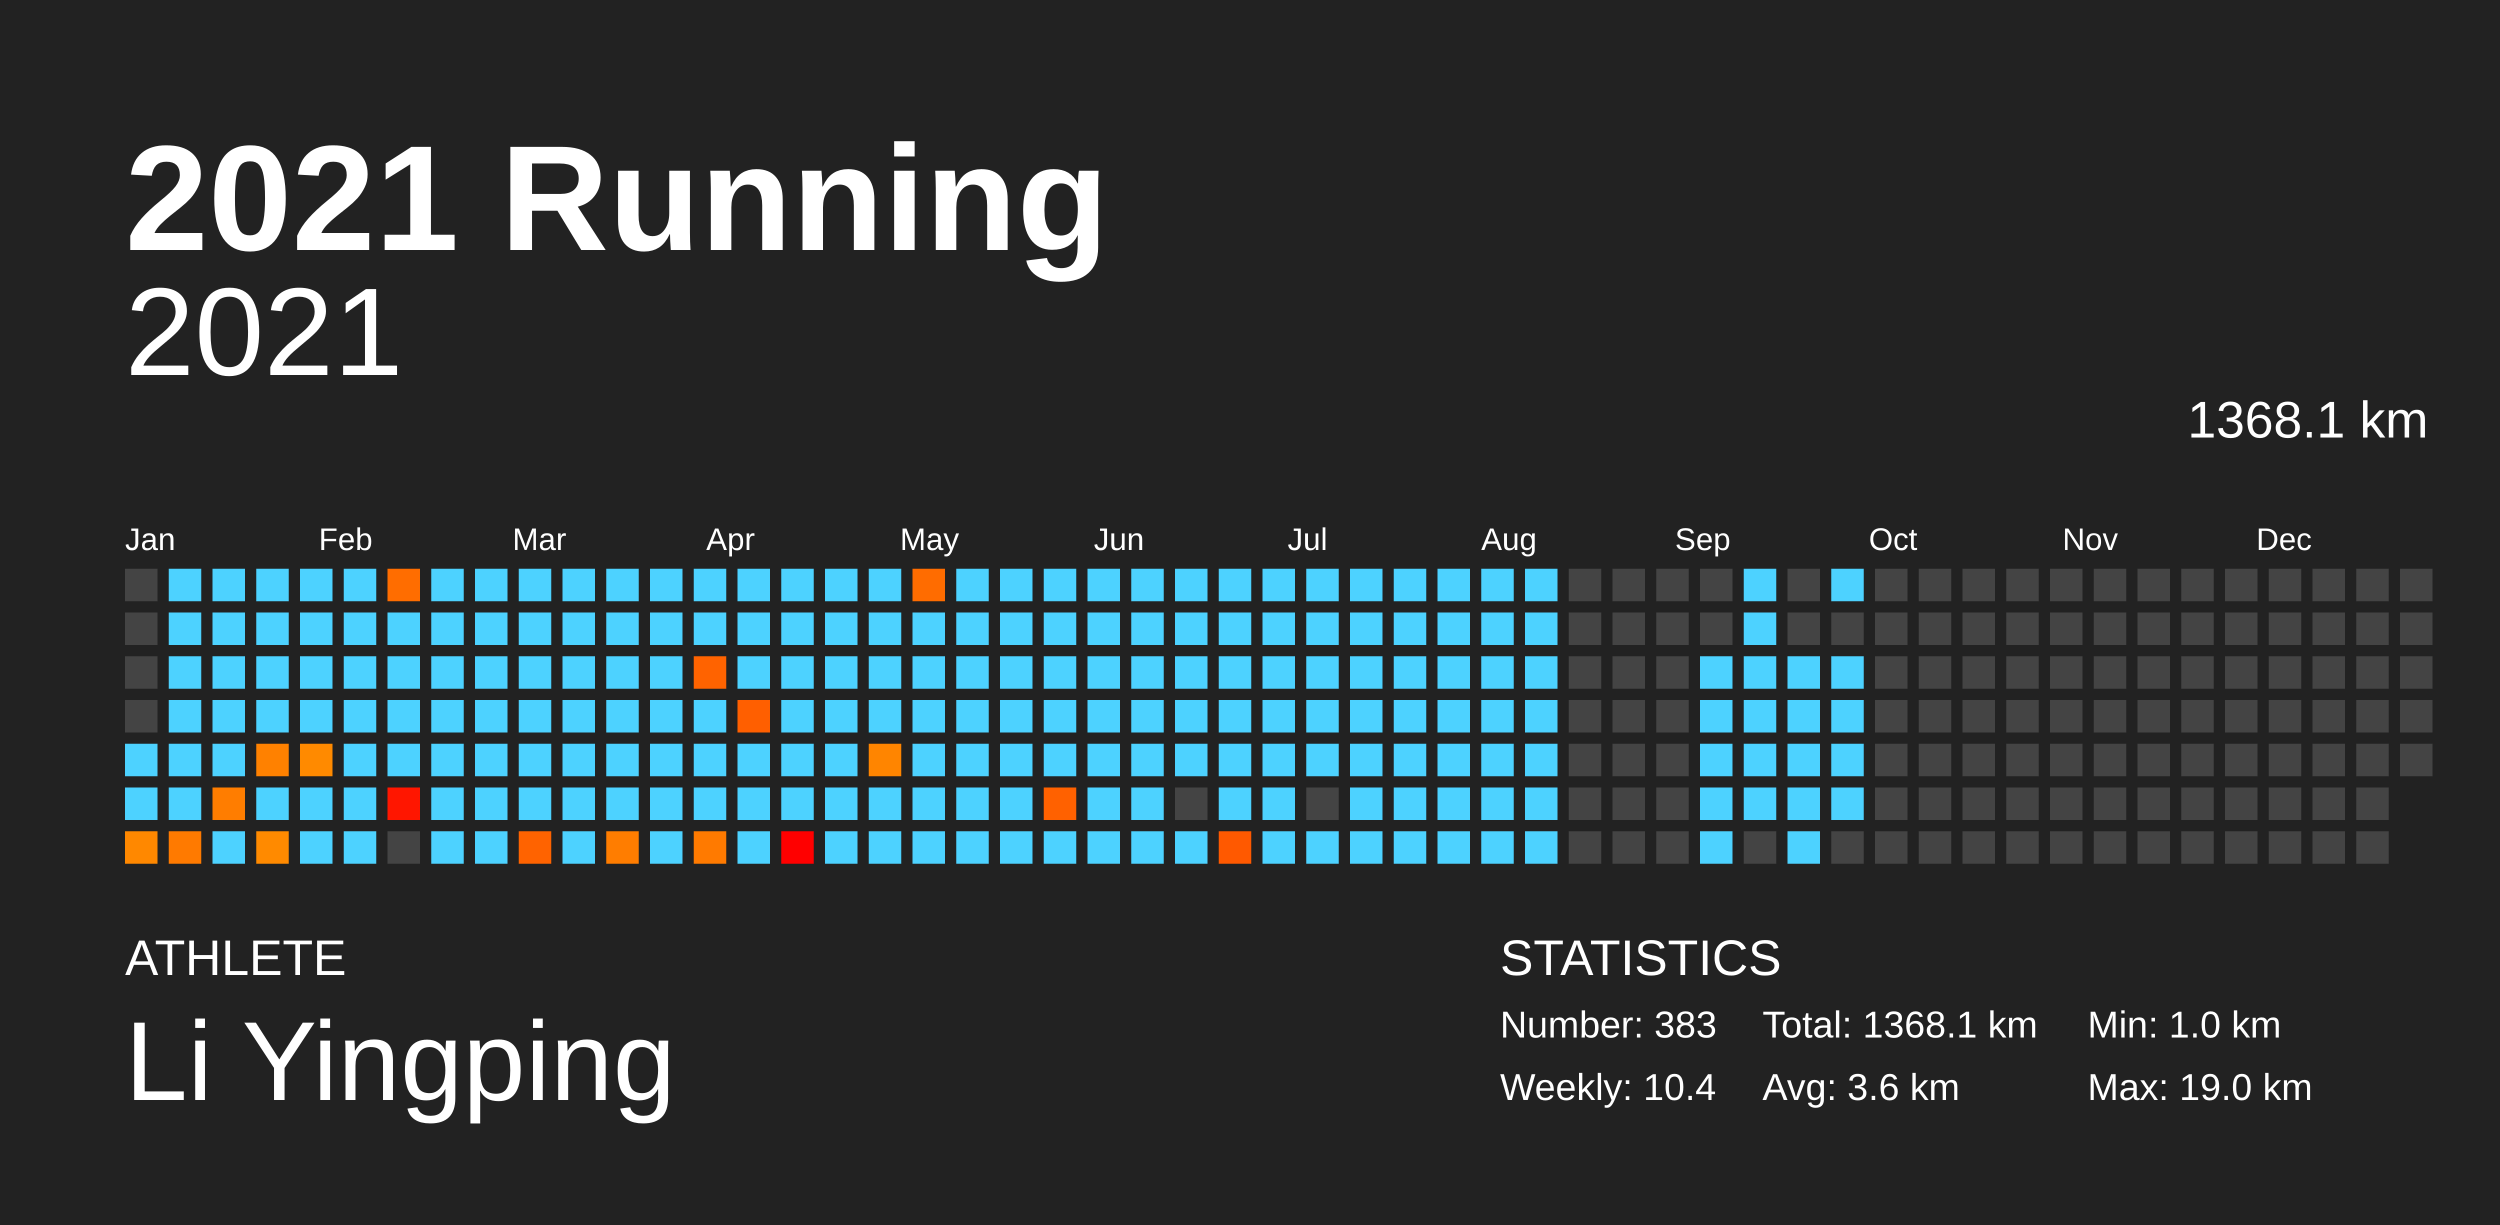
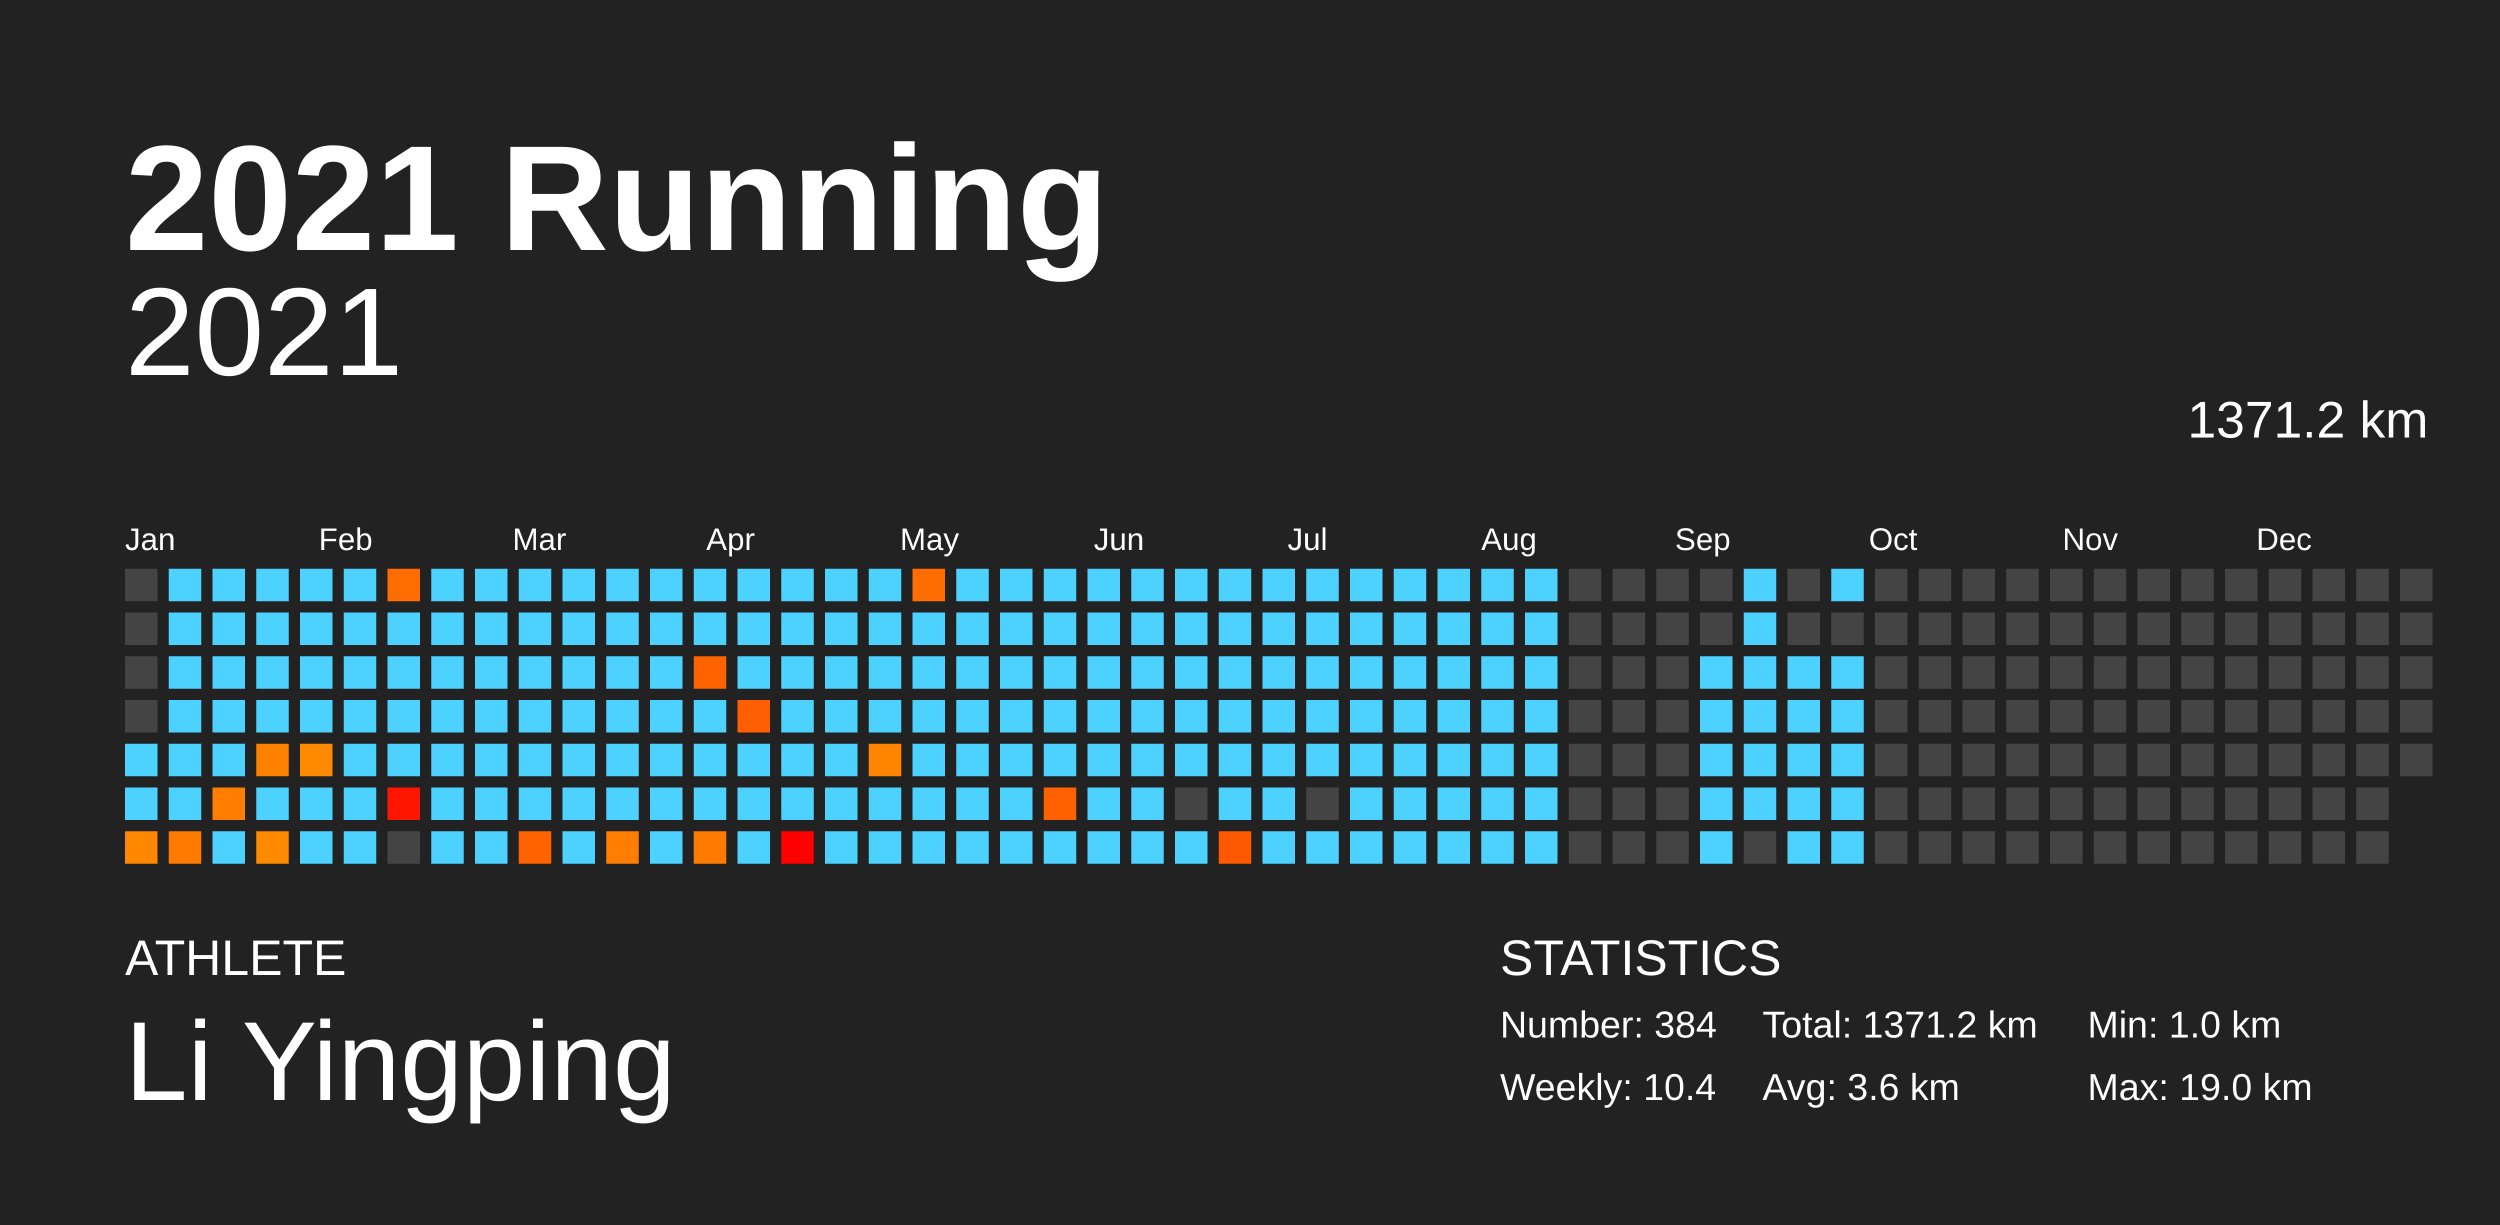
<svg xmlns="http://www.w3.org/2000/svg" baseProfile="full" height="98mm" version="1.1" viewBox="0,0,200,98" width="200mm">
  <defs />
  <rect fill="#222222" height="98" width="200" x="0" y="0" />
  <text fill="#FFFFFF" style="font-size:12px; font-family:Arial; font-weight:bold;" x="10" y="20">2021 Running</text>
  <text fill="#FFFFFF" style="font-size:4px; font-family:Arial" x="10" y="78">ATHLETE</text>
  <text fill="#FFFFFF" style="font-size:9px; font-family:Arial" x="10" y="88">Li Yingping</text>
  <text fill="#FFFFFF" style="font-size:4px; font-family:Arial" x="120" y="78">STATISTICS</text>
-   <text fill="#FFFFFF" style="font-size:3px; font-family:Arial" x="120" y="83">Number: 383</text>
+   <text fill="#FFFFFF" style="font-size:3px; font-family:Arial" x="120" y="83">Number: 384</text>
  <text fill="#FFFFFF" style="font-size:3px; font-family:Arial" x="120" y="88">Weekly: 10.4</text>
-   <text fill="#FFFFFF" style="font-size:3px; font-family:Arial" x="141" y="83">Total: 1368.1 km</text>
+   <text fill="#FFFFFF" style="font-size:3px; font-family:Arial" x="141" y="83">Total: 1371.2 km</text>
  <text fill="#FFFFFF" style="font-size:3px; font-family:Arial" x="141" y="88">Avg: 3.6 km</text>
  <text fill="#FFFFFF" style="font-size:3px; font-family:Arial" x="167" y="83">Min: 1.0 km</text>
  <text fill="#FFFFFF" style="font-size:3px; font-family:Arial" x="167" y="88">Max: 19.0 km</text>
  <text alignment-baseline="hanging" fill="#FFFFFF" style="font-size:10.0px; font-family:Arial;" x="10" y="30">2021</text>
-   <text alignment-baseline="hanging" fill="#FFFFFF" style="font-size:4.125px; font-family:Arial;" x="175" y="35">1368.1 km</text>
+   <text alignment-baseline="hanging" fill="#FFFFFF" style="font-size:4.125px; font-family:Arial;" x="175" y="35">1371.2 km</text>
  <text fill="#FFFFFF" style="font-size:2.5px; font-family:Arial" x="10.0" y="44">Jan</text>
  <text fill="#FFFFFF" style="font-size:2.5px; font-family:Arial" x="25.5" y="44">Feb</text>
  <text fill="#FFFFFF" style="font-size:2.5px; font-family:Arial" x="41.0" y="44">Mar</text>
  <text fill="#FFFFFF" style="font-size:2.5px; font-family:Arial" x="56.5" y="44">Apr</text>
  <text fill="#FFFFFF" style="font-size:2.5px; font-family:Arial" x="72.0" y="44">May</text>
  <text fill="#FFFFFF" style="font-size:2.5px; font-family:Arial" x="87.5" y="44">Jun</text>
  <text fill="#FFFFFF" style="font-size:2.5px; font-family:Arial" x="103.0" y="44">Jul</text>
  <text fill="#FFFFFF" style="font-size:2.5px; font-family:Arial" x="118.5" y="44">Aug</text>
  <text fill="#FFFFFF" style="font-size:2.5px; font-family:Arial" x="134.0" y="44">Sep</text>
  <text fill="#FFFFFF" style="font-size:2.5px; font-family:Arial" x="149.5" y="44">Oct</text>
  <text fill="#FFFFFF" style="font-size:2.5px; font-family:Arial" x="165.0" y="44">Nov</text>
  <text fill="#FFFFFF" style="font-size:2.5px; font-family:Arial" x="180.5" y="44">Dec</text>
  <rect fill="#444444" height="2.6" width="2.6" x="10.0" y="45.5" />
  <rect fill="#444444" height="2.6" width="2.6" x="10.0" y="49.0" />
  <rect fill="#444444" height="2.6" width="2.6" x="10.0" y="52.5" />
  <rect fill="#444444" height="2.6" width="2.6" x="10.0" y="56.0" />
  <rect fill="#4dd2ff" height="2.6" width="2.6" x="10.0" y="59.5" />
  <rect fill="#4dd2ff" height="2.6" width="2.6" x="10.0" y="63.0" />
  <rect fill="#ff8800" height="2.6" width="2.6" x="10.0" y="66.5" />
  <rect fill="#4dd2ff" height="2.6" width="2.6" x="13.5" y="45.5" />
  <rect fill="#4dd2ff" height="2.6" width="2.6" x="13.5" y="49.0" />
  <rect fill="#4dd2ff" height="2.6" width="2.6" x="13.5" y="52.5" />
  <rect fill="#4dd2ff" height="2.6" width="2.6" x="13.5" y="56.0" />
  <rect fill="#4dd2ff" height="2.6" width="2.6" x="13.5" y="59.5" />
  <rect fill="#4dd2ff" height="2.6" width="2.6" x="13.5" y="63.0" />
  <rect fill="#ff7a00" height="2.6" width="2.6" x="13.5" y="66.5" />
  <rect fill="#4dd2ff" height="2.6" width="2.6" x="17.0" y="45.5" />
  <rect fill="#4dd2ff" height="2.6" width="2.6" x="17.0" y="49.0" />
  <rect fill="#4dd2ff" height="2.6" width="2.6" x="17.0" y="52.5" />
  <rect fill="#4dd2ff" height="2.6" width="2.6" x="17.0" y="56.0" />
  <rect fill="#4dd2ff" height="2.6" width="2.6" x="17.0" y="59.5" />
  <rect fill="#ff7d00" height="2.6" width="2.6" x="17.0" y="63.0" />
  <rect fill="#4dd2ff" height="2.6" width="2.6" x="17.0" y="66.5" />
  <rect fill="#4dd2ff" height="2.6" width="2.6" x="20.5" y="45.5" />
  <rect fill="#4dd2ff" height="2.6" width="2.6" x="20.5" y="49.0" />
  <rect fill="#4dd2ff" height="2.6" width="2.6" x="20.5" y="52.5" />
  <rect fill="#4dd2ff" height="2.6" width="2.6" x="20.5" y="56.0" />
  <rect fill="#ff8100" height="2.6" width="2.6" x="20.5" y="59.5" />
  <rect fill="#4dd2ff" height="2.6" width="2.6" x="20.5" y="63.0" />
  <rect fill="#ff8a00" height="2.6" width="2.6" x="20.5" y="66.5" />
  <rect fill="#4dd2ff" height="2.6" width="2.6" x="24.0" y="45.5" />
  <rect fill="#4dd2ff" height="2.6" width="2.6" x="24.0" y="49.0" />
  <rect fill="#4dd2ff" height="2.6" width="2.6" x="24.0" y="52.5" />
  <rect fill="#4dd2ff" height="2.6" width="2.6" x="24.0" y="56.0" />
  <rect fill="#ff8a00" height="2.6" width="2.6" x="24.0" y="59.5" />
  <rect fill="#4dd2ff" height="2.6" width="2.6" x="24.0" y="63.0" />
  <rect fill="#4dd2ff" height="2.6" width="2.6" x="24.0" y="66.5" />
  <rect fill="#4dd2ff" height="2.6" width="2.6" x="27.5" y="45.5" />
  <rect fill="#4dd2ff" height="2.6" width="2.6" x="27.5" y="49.0" />
  <rect fill="#4dd2ff" height="2.6" width="2.6" x="27.5" y="52.5" />
  <rect fill="#4dd2ff" height="2.6" width="2.6" x="27.5" y="56.0" />
  <rect fill="#4dd2ff" height="2.6" width="2.6" x="27.5" y="59.5" />
  <rect fill="#4dd2ff" height="2.6" width="2.6" x="27.5" y="63.0" />
  <rect fill="#4dd2ff" height="2.6" width="2.6" x="27.5" y="66.5" />
  <rect fill="#ff6d00" height="2.6" width="2.6" x="31.0" y="45.5" />
  <rect fill="#4dd2ff" height="2.6" width="2.6" x="31.0" y="49.0" />
  <rect fill="#4dd2ff" height="2.6" width="2.6" x="31.0" y="52.5" />
  <rect fill="#4dd2ff" height="2.6" width="2.6" x="31.0" y="56.0" />
  <rect fill="#4dd2ff" height="2.6" width="2.6" x="31.0" y="59.5" />
  <rect fill="#ff1600" height="2.6" width="2.6" x="31.0" y="63.0" />
  <rect fill="#444444" height="2.6" width="2.6" x="31.0" y="66.5" />
  <rect fill="#4dd2ff" height="2.6" width="2.6" x="34.5" y="45.5" />
  <rect fill="#4dd2ff" height="2.6" width="2.6" x="34.5" y="49.0" />
  <rect fill="#4dd2ff" height="2.6" width="2.6" x="34.5" y="52.5" />
  <rect fill="#4dd2ff" height="2.6" width="2.6" x="34.5" y="56.0" />
  <rect fill="#4dd2ff" height="2.6" width="2.6" x="34.5" y="59.5" />
  <rect fill="#4dd2ff" height="2.6" width="2.6" x="34.5" y="63.0" />
  <rect fill="#4dd2ff" height="2.6" width="2.6" x="34.5" y="66.5" />
  <rect fill="#4dd2ff" height="2.6" width="2.6" x="38.0" y="45.5" />
  <rect fill="#4dd2ff" height="2.6" width="2.6" x="38.0" y="49.0" />
  <rect fill="#4dd2ff" height="2.6" width="2.6" x="38.0" y="52.5" />
  <rect fill="#4dd2ff" height="2.6" width="2.6" x="38.0" y="56.0" />
  <rect fill="#4dd2ff" height="2.6" width="2.6" x="38.0" y="59.5" />
  <rect fill="#4dd2ff" height="2.6" width="2.6" x="38.0" y="63.0" />
  <rect fill="#4dd2ff" height="2.6" width="2.6" x="38.0" y="66.5" />
  <rect fill="#4dd2ff" height="2.6" width="2.6" x="41.5" y="45.5" />
  <rect fill="#4dd2ff" height="2.6" width="2.6" x="41.5" y="49.0" />
  <rect fill="#4dd2ff" height="2.6" width="2.6" x="41.5" y="52.5" />
  <rect fill="#4dd2ff" height="2.6" width="2.6" x="41.5" y="56.0" />
  <rect fill="#4dd2ff" height="2.6" width="2.6" x="41.5" y="59.5" />
  <rect fill="#4dd2ff" height="2.6" width="2.6" x="41.5" y="63.0" />
  <rect fill="#ff6300" height="2.6" width="2.6" x="41.5" y="66.5" />
  <rect fill="#4dd2ff" height="2.6" width="2.6" x="45.0" y="45.5" />
  <rect fill="#4dd2ff" height="2.6" width="2.6" x="45.0" y="49.0" />
  <rect fill="#4dd2ff" height="2.6" width="2.6" x="45.0" y="52.5" />
  <rect fill="#4dd2ff" height="2.6" width="2.6" x="45.0" y="56.0" />
  <rect fill="#4dd2ff" height="2.6" width="2.6" x="45.0" y="59.5" />
  <rect fill="#4dd2ff" height="2.6" width="2.6" x="45.0" y="63.0" />
  <rect fill="#4dd2ff" height="2.6" width="2.6" x="45.0" y="66.5" />
  <rect fill="#4dd2ff" height="2.6" width="2.6" x="48.5" y="45.5" />
  <rect fill="#4dd2ff" height="2.6" width="2.6" x="48.5" y="49.0" />
  <rect fill="#4dd2ff" height="2.6" width="2.6" x="48.5" y="52.5" />
  <rect fill="#4dd2ff" height="2.6" width="2.6" x="48.5" y="56.0" />
  <rect fill="#4dd2ff" height="2.6" width="2.6" x="48.5" y="59.5" />
  <rect fill="#4dd2ff" height="2.6" width="2.6" x="48.5" y="63.0" />
  <rect fill="#ff7d00" height="2.6" width="2.6" x="48.5" y="66.5" />
  <rect fill="#4dd2ff" height="2.6" width="2.6" x="52.0" y="45.5" />
  <rect fill="#4dd2ff" height="2.6" width="2.6" x="52.0" y="49.0" />
  <rect fill="#4dd2ff" height="2.6" width="2.6" x="52.0" y="52.5" />
  <rect fill="#4dd2ff" height="2.6" width="2.6" x="52.0" y="56.0" />
  <rect fill="#4dd2ff" height="2.6" width="2.6" x="52.0" y="59.5" />
  <rect fill="#4dd2ff" height="2.6" width="2.6" x="52.0" y="63.0" />
  <rect fill="#4dd2ff" height="2.6" width="2.6" x="52.0" y="66.5" />
  <rect fill="#4dd2ff" height="2.6" width="2.6" x="55.5" y="45.5" />
  <rect fill="#4dd2ff" height="2.6" width="2.6" x="55.5" y="49.0" />
  <rect fill="#ff6300" height="2.6" width="2.6" x="55.5" y="52.5" />
  <rect fill="#4dd2ff" height="2.6" width="2.6" x="55.5" y="56.0" />
  <rect fill="#4dd2ff" height="2.6" width="2.6" x="55.5" y="59.5" />
  <rect fill="#4dd2ff" height="2.6" width="2.6" x="55.5" y="63.0" />
  <rect fill="#ff7a00" height="2.6" width="2.6" x="55.5" y="66.5" />
  <rect fill="#4dd2ff" height="2.6" width="2.6" x="59.0" y="45.5" />
  <rect fill="#4dd2ff" height="2.6" width="2.6" x="59.0" y="49.0" />
  <rect fill="#4dd2ff" height="2.6" width="2.6" x="59.0" y="52.5" />
  <rect fill="#ff5f00" height="2.6" width="2.6" x="59.0" y="56.0" />
  <rect fill="#4dd2ff" height="2.6" width="2.6" x="59.0" y="59.5" />
  <rect fill="#4dd2ff" height="2.6" width="2.6" x="59.0" y="63.0" />
  <rect fill="#4dd2ff" height="2.6" width="2.6" x="59.0" y="66.5" />
  <rect fill="#4dd2ff" height="2.6" width="2.6" x="62.5" y="45.5" />
  <rect fill="#4dd2ff" height="2.6" width="2.6" x="62.5" y="49.0" />
  <rect fill="#4dd2ff" height="2.6" width="2.6" x="62.5" y="52.5" />
  <rect fill="#4dd2ff" height="2.6" width="2.6" x="62.5" y="56.0" />
  <rect fill="#4dd2ff" height="2.6" width="2.6" x="62.5" y="59.5" />
  <rect fill="#4dd2ff" height="2.6" width="2.6" x="62.5" y="63.0" />
  <rect fill="red" height="2.6" width="2.6" x="62.5" y="66.5" />
  <rect fill="#4dd2ff" height="2.6" width="2.6" x="66.0" y="45.5" />
  <rect fill="#4dd2ff" height="2.6" width="2.6" x="66.0" y="49.0" />
  <rect fill="#4dd2ff" height="2.6" width="2.6" x="66.0" y="52.5" />
  <rect fill="#4dd2ff" height="2.6" width="2.6" x="66.0" y="56.0" />
  <rect fill="#4dd2ff" height="2.6" width="2.6" x="66.0" y="59.5" />
  <rect fill="#4dd2ff" height="2.6" width="2.6" x="66.0" y="63.0" />
  <rect fill="#4dd2ff" height="2.6" width="2.6" x="66.0" y="66.5" />
  <rect fill="#4dd2ff" height="2.6" width="2.6" x="69.5" y="45.5" />
  <rect fill="#4dd2ff" height="2.6" width="2.6" x="69.5" y="49.0" />
  <rect fill="#4dd2ff" height="2.6" width="2.6" x="69.5" y="52.5" />
  <rect fill="#4dd2ff" height="2.6" width="2.6" x="69.5" y="56.0" />
  <rect fill="#ff8500" height="2.6" width="2.6" x="69.5" y="59.5" />
  <rect fill="#4dd2ff" height="2.6" width="2.6" x="69.5" y="63.0" />
  <rect fill="#4dd2ff" height="2.6" width="2.6" x="69.5" y="66.5" />
  <rect fill="#ff6c00" height="2.6" width="2.6" x="73.0" y="45.5" />
  <rect fill="#4dd2ff" height="2.6" width="2.6" x="73.0" y="49.0" />
  <rect fill="#4dd2ff" height="2.6" width="2.6" x="73.0" y="52.5" />
  <rect fill="#4dd2ff" height="2.6" width="2.6" x="73.0" y="56.0" />
  <rect fill="#4dd2ff" height="2.6" width="2.6" x="73.0" y="59.5" />
  <rect fill="#4dd2ff" height="2.6" width="2.6" x="73.0" y="63.0" />
  <rect fill="#4dd2ff" height="2.6" width="2.6" x="73.0" y="66.5" />
  <rect fill="#4dd2ff" height="2.6" width="2.6" x="76.5" y="45.5" />
  <rect fill="#4dd2ff" height="2.6" width="2.6" x="76.5" y="49.0" />
  <rect fill="#4dd2ff" height="2.6" width="2.6" x="76.5" y="52.5" />
  <rect fill="#4dd2ff" height="2.6" width="2.6" x="76.5" y="56.0" />
  <rect fill="#4dd2ff" height="2.6" width="2.6" x="76.5" y="59.5" />
  <rect fill="#4dd2ff" height="2.6" width="2.6" x="76.5" y="63.0" />
  <rect fill="#4dd2ff" height="2.6" width="2.6" x="76.5" y="66.5" />
  <rect fill="#4dd2ff" height="2.6" width="2.6" x="80.0" y="45.5" />
  <rect fill="#4dd2ff" height="2.6" width="2.6" x="80.0" y="49.0" />
  <rect fill="#4dd2ff" height="2.6" width="2.6" x="80.0" y="52.5" />
  <rect fill="#4dd2ff" height="2.6" width="2.6" x="80.0" y="56.0" />
  <rect fill="#4dd2ff" height="2.6" width="2.6" x="80.0" y="59.5" />
  <rect fill="#4dd2ff" height="2.6" width="2.6" x="80.0" y="63.0" />
  <rect fill="#4dd2ff" height="2.6" width="2.6" x="80.0" y="66.5" />
  <rect fill="#4dd2ff" height="2.6" width="2.6" x="83.5" y="45.5" />
  <rect fill="#4dd2ff" height="2.6" width="2.6" x="83.5" y="49.0" />
  <rect fill="#4dd2ff" height="2.6" width="2.6" x="83.5" y="52.5" />
  <rect fill="#4dd2ff" height="2.6" width="2.6" x="83.5" y="56.0" />
  <rect fill="#4dd2ff" height="2.6" width="2.6" x="83.5" y="59.5" />
  <rect fill="#ff6100" height="2.6" width="2.6" x="83.5" y="63.0" />
  <rect fill="#4dd2ff" height="2.6" width="2.6" x="83.5" y="66.5" />
  <rect fill="#4dd2ff" height="2.6" width="2.6" x="87.0" y="45.5" />
  <rect fill="#4dd2ff" height="2.6" width="2.6" x="87.0" y="49.0" />
  <rect fill="#4dd2ff" height="2.6" width="2.6" x="87.0" y="52.5" />
  <rect fill="#4dd2ff" height="2.6" width="2.6" x="87.0" y="56.0" />
  <rect fill="#4dd2ff" height="2.6" width="2.6" x="87.0" y="59.5" />
  <rect fill="#4dd2ff" height="2.6" width="2.6" x="87.0" y="63.0" />
  <rect fill="#4dd2ff" height="2.6" width="2.6" x="87.0" y="66.5" />
  <rect fill="#4dd2ff" height="2.6" width="2.6" x="90.5" y="45.5" />
  <rect fill="#4dd2ff" height="2.6" width="2.6" x="90.5" y="49.0" />
  <rect fill="#4dd2ff" height="2.6" width="2.6" x="90.5" y="52.5" />
  <rect fill="#4dd2ff" height="2.6" width="2.6" x="90.5" y="56.0" />
  <rect fill="#4dd2ff" height="2.6" width="2.6" x="90.5" y="59.5" />
  <rect fill="#4dd2ff" height="2.6" width="2.6" x="90.5" y="63.0" />
  <rect fill="#4dd2ff" height="2.6" width="2.6" x="90.5" y="66.5" />
  <rect fill="#4dd2ff" height="2.6" width="2.6" x="94.0" y="45.5" />
  <rect fill="#4dd2ff" height="2.6" width="2.6" x="94.0" y="49.0" />
  <rect fill="#4dd2ff" height="2.6" width="2.6" x="94.0" y="52.5" />
  <rect fill="#4dd2ff" height="2.6" width="2.6" x="94.0" y="56.0" />
  <rect fill="#4dd2ff" height="2.6" width="2.6" x="94.0" y="59.5" />
  <rect fill="#444444" height="2.6" width="2.6" x="94.0" y="63.0" />
  <rect fill="#4dd2ff" height="2.6" width="2.6" x="94.0" y="66.5" />
  <rect fill="#4dd2ff" height="2.6" width="2.6" x="97.5" y="45.5" />
  <rect fill="#4dd2ff" height="2.6" width="2.6" x="97.5" y="49.0" />
  <rect fill="#4dd2ff" height="2.6" width="2.6" x="97.5" y="52.5" />
  <rect fill="#4dd2ff" height="2.6" width="2.6" x="97.5" y="56.0" />
  <rect fill="#4dd2ff" height="2.6" width="2.6" x="97.5" y="59.5" />
  <rect fill="#4dd2ff" height="2.6" width="2.6" x="97.5" y="63.0" />
  <rect fill="#ff5900" height="2.6" width="2.6" x="97.5" y="66.5" />
  <rect fill="#4dd2ff" height="2.6" width="2.6" x="101.0" y="45.5" />
  <rect fill="#4dd2ff" height="2.6" width="2.6" x="101.0" y="49.0" />
  <rect fill="#4dd2ff" height="2.6" width="2.6" x="101.0" y="52.5" />
  <rect fill="#4dd2ff" height="2.6" width="2.6" x="101.0" y="56.0" />
  <rect fill="#4dd2ff" height="2.6" width="2.6" x="101.0" y="59.5" />
  <rect fill="#4dd2ff" height="2.6" width="2.6" x="101.0" y="63.0" />
  <rect fill="#4dd2ff" height="2.6" width="2.6" x="101.0" y="66.5" />
  <rect fill="#4dd2ff" height="2.6" width="2.6" x="104.5" y="45.5" />
  <rect fill="#4dd2ff" height="2.6" width="2.6" x="104.5" y="49.0" />
  <rect fill="#4dd2ff" height="2.6" width="2.6" x="104.5" y="52.5" />
  <rect fill="#4dd2ff" height="2.6" width="2.6" x="104.5" y="56.0" />
  <rect fill="#4dd2ff" height="2.6" width="2.6" x="104.5" y="59.5" />
  <rect fill="#444444" height="2.6" width="2.6" x="104.5" y="63.0" />
  <rect fill="#4dd2ff" height="2.6" width="2.6" x="104.5" y="66.5" />
  <rect fill="#4dd2ff" height="2.6" width="2.6" x="108.0" y="45.5" />
  <rect fill="#4dd2ff" height="2.6" width="2.6" x="108.0" y="49.0" />
  <rect fill="#4dd2ff" height="2.6" width="2.6" x="108.0" y="52.5" />
  <rect fill="#4dd2ff" height="2.6" width="2.6" x="108.0" y="56.0" />
  <rect fill="#4dd2ff" height="2.6" width="2.6" x="108.0" y="59.5" />
  <rect fill="#4dd2ff" height="2.6" width="2.6" x="108.0" y="63.0" />
  <rect fill="#4dd2ff" height="2.6" width="2.6" x="108.0" y="66.5" />
  <rect fill="#4dd2ff" height="2.6" width="2.6" x="111.5" y="45.5" />
  <rect fill="#4dd2ff" height="2.6" width="2.6" x="111.5" y="49.0" />
  <rect fill="#4dd2ff" height="2.6" width="2.6" x="111.5" y="52.5" />
  <rect fill="#4dd2ff" height="2.6" width="2.6" x="111.5" y="56.0" />
  <rect fill="#4dd2ff" height="2.6" width="2.6" x="111.5" y="59.5" />
  <rect fill="#4dd2ff" height="2.6" width="2.6" x="111.5" y="63.0" />
  <rect fill="#4dd2ff" height="2.6" width="2.6" x="111.5" y="66.5" />
  <rect fill="#4dd2ff" height="2.6" width="2.6" x="115.0" y="45.5" />
  <rect fill="#4dd2ff" height="2.6" width="2.6" x="115.0" y="49.0" />
  <rect fill="#4dd2ff" height="2.6" width="2.6" x="115.0" y="52.5" />
  <rect fill="#4dd2ff" height="2.6" width="2.6" x="115.0" y="56.0" />
  <rect fill="#4dd2ff" height="2.6" width="2.6" x="115.0" y="59.5" />
  <rect fill="#4dd2ff" height="2.6" width="2.6" x="115.0" y="63.0" />
  <rect fill="#4dd2ff" height="2.6" width="2.6" x="115.0" y="66.5" />
  <rect fill="#4dd2ff" height="2.6" width="2.6" x="118.5" y="45.5" />
  <rect fill="#4dd2ff" height="2.6" width="2.6" x="118.5" y="49.0" />
  <rect fill="#4dd2ff" height="2.6" width="2.6" x="118.5" y="52.5" />
  <rect fill="#4dd2ff" height="2.6" width="2.6" x="118.5" y="56.0" />
  <rect fill="#4dd2ff" height="2.6" width="2.6" x="118.5" y="59.5" />
  <rect fill="#4dd2ff" height="2.6" width="2.6" x="118.5" y="63.0" />
  <rect fill="#4dd2ff" height="2.6" width="2.6" x="118.5" y="66.5" />
  <rect fill="#4dd2ff" height="2.6" width="2.6" x="122.0" y="45.5" />
  <rect fill="#4dd2ff" height="2.6" width="2.6" x="122.0" y="49.0" />
  <rect fill="#4dd2ff" height="2.6" width="2.6" x="122.0" y="52.5" />
  <rect fill="#4dd2ff" height="2.6" width="2.6" x="122.0" y="56.0" />
  <rect fill="#4dd2ff" height="2.6" width="2.6" x="122.0" y="59.5" />
  <rect fill="#4dd2ff" height="2.6" width="2.6" x="122.0" y="63.0" />
  <rect fill="#4dd2ff" height="2.6" width="2.6" x="122.0" y="66.5" />
  <rect fill="#444444" height="2.6" width="2.6" x="125.5" y="45.5" />
  <rect fill="#444444" height="2.6" width="2.6" x="125.5" y="49.0" />
  <rect fill="#444444" height="2.6" width="2.6" x="125.5" y="52.5" />
  <rect fill="#444444" height="2.6" width="2.6" x="125.5" y="56.0" />
  <rect fill="#444444" height="2.6" width="2.6" x="125.5" y="59.5" />
  <rect fill="#444444" height="2.6" width="2.6" x="125.5" y="63.0" />
  <rect fill="#444444" height="2.6" width="2.6" x="125.5" y="66.5" />
  <rect fill="#444444" height="2.6" width="2.6" x="129.0" y="45.5" />
  <rect fill="#444444" height="2.6" width="2.6" x="129.0" y="49.0" />
  <rect fill="#444444" height="2.6" width="2.6" x="129.0" y="52.5" />
  <rect fill="#444444" height="2.6" width="2.6" x="129.0" y="56.0" />
  <rect fill="#444444" height="2.6" width="2.6" x="129.0" y="59.5" />
  <rect fill="#444444" height="2.6" width="2.6" x="129.0" y="63.0" />
  <rect fill="#444444" height="2.6" width="2.6" x="129.0" y="66.5" />
  <rect fill="#444444" height="2.6" width="2.6" x="132.5" y="45.5" />
  <rect fill="#444444" height="2.6" width="2.6" x="132.5" y="49.0" />
  <rect fill="#444444" height="2.6" width="2.6" x="132.5" y="52.5" />
  <rect fill="#444444" height="2.6" width="2.6" x="132.5" y="56.0" />
  <rect fill="#444444" height="2.6" width="2.6" x="132.5" y="59.5" />
  <rect fill="#444444" height="2.6" width="2.6" x="132.5" y="63.0" />
  <rect fill="#444444" height="2.6" width="2.6" x="132.5" y="66.5" />
  <rect fill="#444444" height="2.6" width="2.6" x="136.0" y="45.5" />
  <rect fill="#444444" height="2.6" width="2.6" x="136.0" y="49.0" />
  <rect fill="#4dd2ff" height="2.6" width="2.6" x="136.0" y="52.5" />
  <rect fill="#4dd2ff" height="2.6" width="2.6" x="136.0" y="56.0" />
  <rect fill="#4dd2ff" height="2.6" width="2.6" x="136.0" y="59.5" />
  <rect fill="#4dd2ff" height="2.6" width="2.6" x="136.0" y="63.0" />
  <rect fill="#4dd2ff" height="2.6" width="2.6" x="136.0" y="66.5" />
  <rect fill="#4dd2ff" height="2.6" width="2.6" x="139.5" y="45.5" />
  <rect fill="#4dd2ff" height="2.6" width="2.6" x="139.5" y="49.0" />
  <rect fill="#4dd2ff" height="2.6" width="2.6" x="139.5" y="52.5" />
  <rect fill="#4dd2ff" height="2.6" width="2.6" x="139.5" y="56.0" />
  <rect fill="#4dd2ff" height="2.6" width="2.6" x="139.5" y="59.5" />
  <rect fill="#4dd2ff" height="2.6" width="2.6" x="139.5" y="63.0" />
  <rect fill="#444444" height="2.6" width="2.6" x="139.5" y="66.5" />
  <rect fill="#444444" height="2.6" width="2.6" x="143.0" y="45.5" />
  <rect fill="#444444" height="2.6" width="2.6" x="143.0" y="49.0" />
  <rect fill="#4dd2ff" height="2.6" width="2.6" x="143.0" y="52.5" />
  <rect fill="#4dd2ff" height="2.6" width="2.6" x="143.0" y="56.0" />
  <rect fill="#4dd2ff" height="2.6" width="2.6" x="143.0" y="59.5" />
  <rect fill="#4dd2ff" height="2.6" width="2.6" x="143.0" y="63.0" />
  <rect fill="#4dd2ff" height="2.6" width="2.6" x="143.0" y="66.5" />
  <rect fill="#4dd2ff" height="2.6" width="2.6" x="146.5" y="45.5" />
  <rect fill="#444444" height="2.6" width="2.6" x="146.5" y="49.0" />
  <rect fill="#4dd2ff" height="2.6" width="2.6" x="146.5" y="52.5" />
  <rect fill="#4dd2ff" height="2.6" width="2.6" x="146.5" y="56.0" />
  <rect fill="#4dd2ff" height="2.6" width="2.6" x="146.5" y="59.5" />
  <rect fill="#4dd2ff" height="2.6" width="2.6" x="146.5" y="63.0" />
-   <rect fill="#444444" height="2.6" width="2.6" x="146.5" y="66.5" />
+   <rect fill="#4dd2ff" height="2.6" width="2.6" x="146.5" y="66.5" />
  <rect fill="#444444" height="2.6" width="2.6" x="150.0" y="45.5" />
  <rect fill="#444444" height="2.6" width="2.6" x="150.0" y="49.0" />
  <rect fill="#444444" height="2.6" width="2.6" x="150.0" y="52.5" />
  <rect fill="#444444" height="2.6" width="2.6" x="150.0" y="56.0" />
  <rect fill="#444444" height="2.6" width="2.6" x="150.0" y="59.5" />
  <rect fill="#444444" height="2.6" width="2.6" x="150.0" y="63.0" />
  <rect fill="#444444" height="2.6" width="2.6" x="150.0" y="66.5" />
  <rect fill="#444444" height="2.6" width="2.6" x="153.5" y="45.5" />
  <rect fill="#444444" height="2.6" width="2.6" x="153.5" y="49.0" />
  <rect fill="#444444" height="2.6" width="2.6" x="153.5" y="52.5" />
  <rect fill="#444444" height="2.6" width="2.6" x="153.5" y="56.0" />
  <rect fill="#444444" height="2.6" width="2.6" x="153.5" y="59.5" />
  <rect fill="#444444" height="2.6" width="2.6" x="153.5" y="63.0" />
  <rect fill="#444444" height="2.6" width="2.6" x="153.5" y="66.5" />
  <rect fill="#444444" height="2.6" width="2.6" x="157.0" y="45.5" />
  <rect fill="#444444" height="2.6" width="2.6" x="157.0" y="49.0" />
  <rect fill="#444444" height="2.6" width="2.6" x="157.0" y="52.5" />
  <rect fill="#444444" height="2.6" width="2.6" x="157.0" y="56.0" />
  <rect fill="#444444" height="2.6" width="2.6" x="157.0" y="59.5" />
  <rect fill="#444444" height="2.6" width="2.6" x="157.0" y="63.0" />
  <rect fill="#444444" height="2.6" width="2.6" x="157.0" y="66.5" />
  <rect fill="#444444" height="2.6" width="2.6" x="160.5" y="45.5" />
  <rect fill="#444444" height="2.6" width="2.6" x="160.5" y="49.0" />
  <rect fill="#444444" height="2.6" width="2.6" x="160.5" y="52.5" />
  <rect fill="#444444" height="2.6" width="2.6" x="160.5" y="56.0" />
  <rect fill="#444444" height="2.6" width="2.6" x="160.5" y="59.5" />
  <rect fill="#444444" height="2.6" width="2.6" x="160.5" y="63.0" />
  <rect fill="#444444" height="2.6" width="2.6" x="160.5" y="66.5" />
  <rect fill="#444444" height="2.6" width="2.6" x="164.0" y="45.5" />
  <rect fill="#444444" height="2.6" width="2.6" x="164.0" y="49.0" />
  <rect fill="#444444" height="2.6" width="2.6" x="164.0" y="52.5" />
  <rect fill="#444444" height="2.6" width="2.6" x="164.0" y="56.0" />
  <rect fill="#444444" height="2.6" width="2.6" x="164.0" y="59.5" />
  <rect fill="#444444" height="2.6" width="2.6" x="164.0" y="63.0" />
  <rect fill="#444444" height="2.6" width="2.6" x="164.0" y="66.5" />
  <rect fill="#444444" height="2.6" width="2.6" x="167.5" y="45.5" />
  <rect fill="#444444" height="2.6" width="2.6" x="167.5" y="49.0" />
  <rect fill="#444444" height="2.6" width="2.6" x="167.5" y="52.5" />
  <rect fill="#444444" height="2.6" width="2.6" x="167.5" y="56.0" />
  <rect fill="#444444" height="2.6" width="2.6" x="167.5" y="59.5" />
  <rect fill="#444444" height="2.6" width="2.6" x="167.5" y="63.0" />
  <rect fill="#444444" height="2.6" width="2.6" x="167.5" y="66.5" />
  <rect fill="#444444" height="2.6" width="2.6" x="171.0" y="45.5" />
  <rect fill="#444444" height="2.6" width="2.6" x="171.0" y="49.0" />
  <rect fill="#444444" height="2.6" width="2.6" x="171.0" y="52.5" />
  <rect fill="#444444" height="2.6" width="2.6" x="171.0" y="56.0" />
  <rect fill="#444444" height="2.6" width="2.6" x="171.0" y="59.5" />
  <rect fill="#444444" height="2.6" width="2.6" x="171.0" y="63.0" />
  <rect fill="#444444" height="2.6" width="2.6" x="171.0" y="66.5" />
  <rect fill="#444444" height="2.6" width="2.6" x="174.5" y="45.5" />
  <rect fill="#444444" height="2.6" width="2.6" x="174.5" y="49.0" />
  <rect fill="#444444" height="2.6" width="2.6" x="174.5" y="52.5" />
  <rect fill="#444444" height="2.6" width="2.6" x="174.5" y="56.0" />
  <rect fill="#444444" height="2.6" width="2.6" x="174.5" y="59.5" />
  <rect fill="#444444" height="2.6" width="2.6" x="174.5" y="63.0" />
  <rect fill="#444444" height="2.6" width="2.6" x="174.5" y="66.5" />
  <rect fill="#444444" height="2.6" width="2.6" x="178.0" y="45.5" />
  <rect fill="#444444" height="2.6" width="2.6" x="178.0" y="49.0" />
  <rect fill="#444444" height="2.6" width="2.6" x="178.0" y="52.5" />
  <rect fill="#444444" height="2.6" width="2.6" x="178.0" y="56.0" />
  <rect fill="#444444" height="2.6" width="2.6" x="178.0" y="59.5" />
  <rect fill="#444444" height="2.6" width="2.6" x="178.0" y="63.0" />
  <rect fill="#444444" height="2.6" width="2.6" x="178.0" y="66.5" />
  <rect fill="#444444" height="2.6" width="2.6" x="181.5" y="45.5" />
  <rect fill="#444444" height="2.6" width="2.6" x="181.5" y="49.0" />
  <rect fill="#444444" height="2.6" width="2.6" x="181.5" y="52.5" />
  <rect fill="#444444" height="2.6" width="2.6" x="181.5" y="56.0" />
  <rect fill="#444444" height="2.6" width="2.6" x="181.5" y="59.5" />
  <rect fill="#444444" height="2.6" width="2.6" x="181.5" y="63.0" />
  <rect fill="#444444" height="2.6" width="2.6" x="181.5" y="66.5" />
  <rect fill="#444444" height="2.6" width="2.6" x="185.0" y="45.5" />
  <rect fill="#444444" height="2.6" width="2.6" x="185.0" y="49.0" />
  <rect fill="#444444" height="2.6" width="2.6" x="185.0" y="52.5" />
  <rect fill="#444444" height="2.6" width="2.6" x="185.0" y="56.0" />
  <rect fill="#444444" height="2.6" width="2.6" x="185.0" y="59.5" />
  <rect fill="#444444" height="2.6" width="2.6" x="185.0" y="63.0" />
  <rect fill="#444444" height="2.6" width="2.6" x="185.0" y="66.5" />
  <rect fill="#444444" height="2.6" width="2.6" x="188.5" y="45.5" />
  <rect fill="#444444" height="2.6" width="2.6" x="188.5" y="49.0" />
  <rect fill="#444444" height="2.6" width="2.6" x="188.5" y="52.5" />
  <rect fill="#444444" height="2.6" width="2.6" x="188.5" y="56.0" />
  <rect fill="#444444" height="2.6" width="2.6" x="188.5" y="59.5" />
  <rect fill="#444444" height="2.6" width="2.6" x="188.5" y="63.0" />
  <rect fill="#444444" height="2.6" width="2.6" x="188.5" y="66.5" />
  <rect fill="#444444" height="2.6" width="2.6" x="192.0" y="45.5" />
  <rect fill="#444444" height="2.6" width="2.6" x="192.0" y="49.0" />
  <rect fill="#444444" height="2.6" width="2.6" x="192.0" y="52.5" />
  <rect fill="#444444" height="2.6" width="2.6" x="192.0" y="56.0" />
  <rect fill="#444444" height="2.6" width="2.6" x="192.0" y="59.5" />
</svg>
